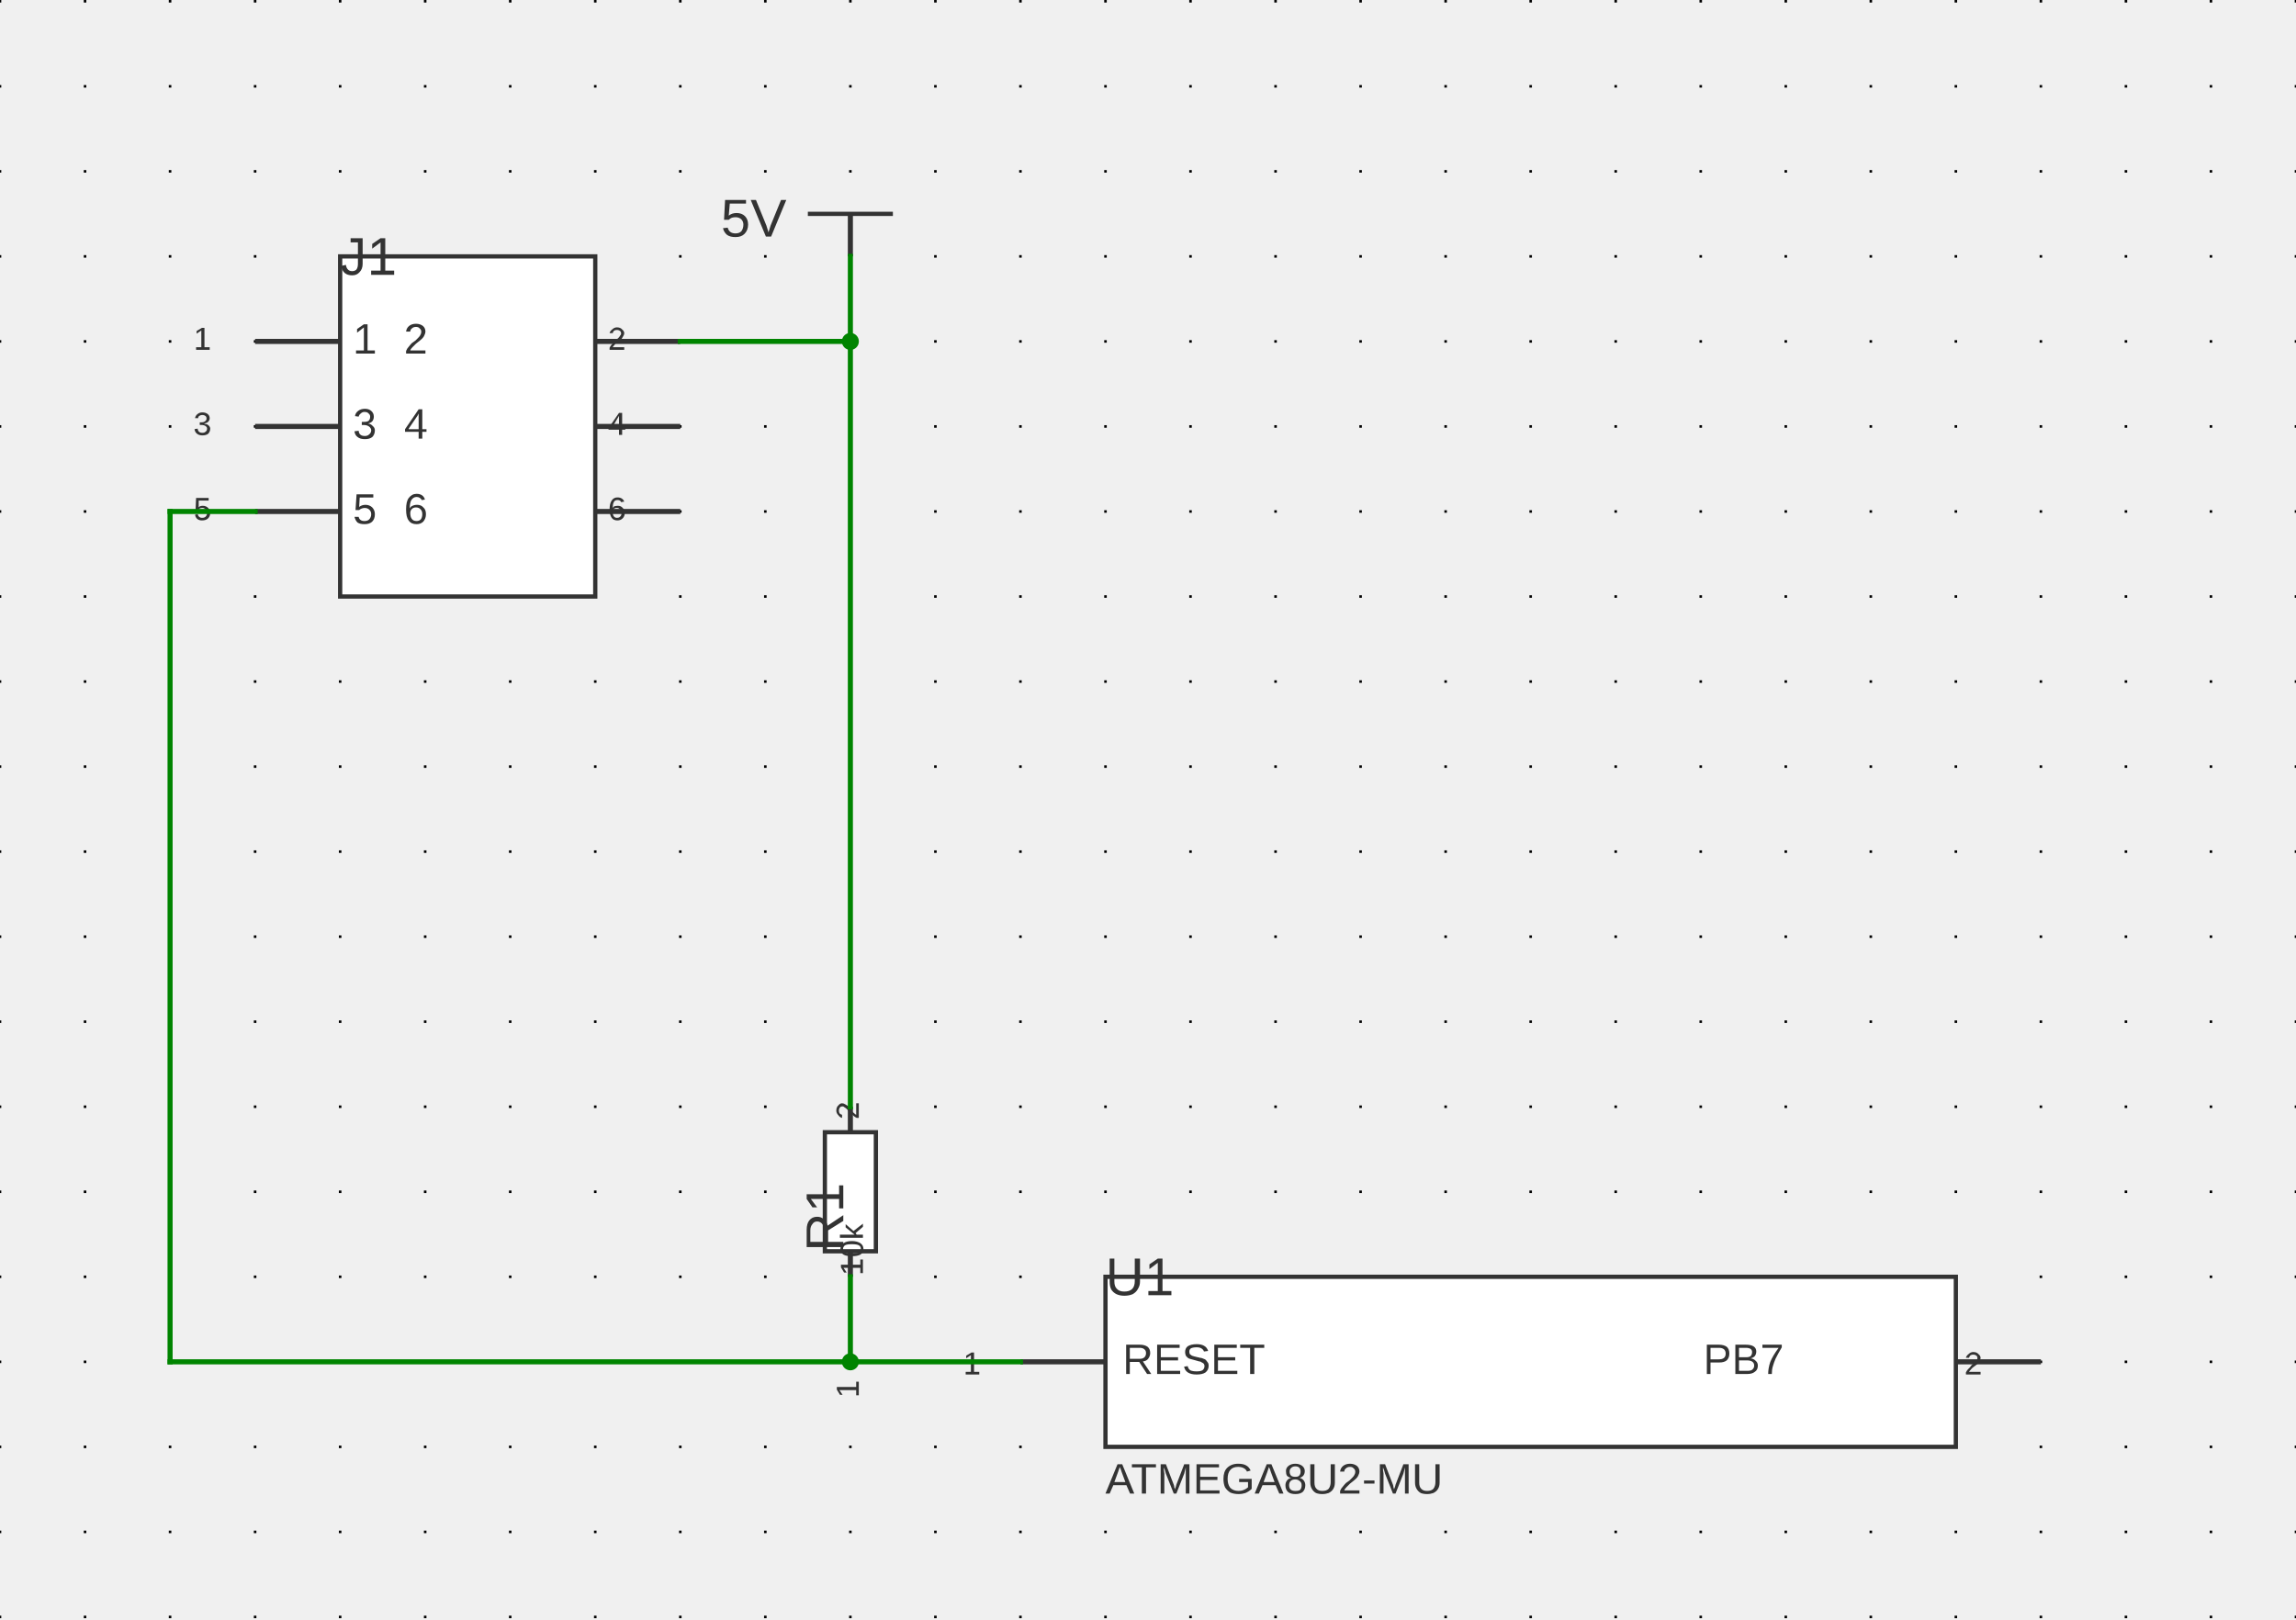
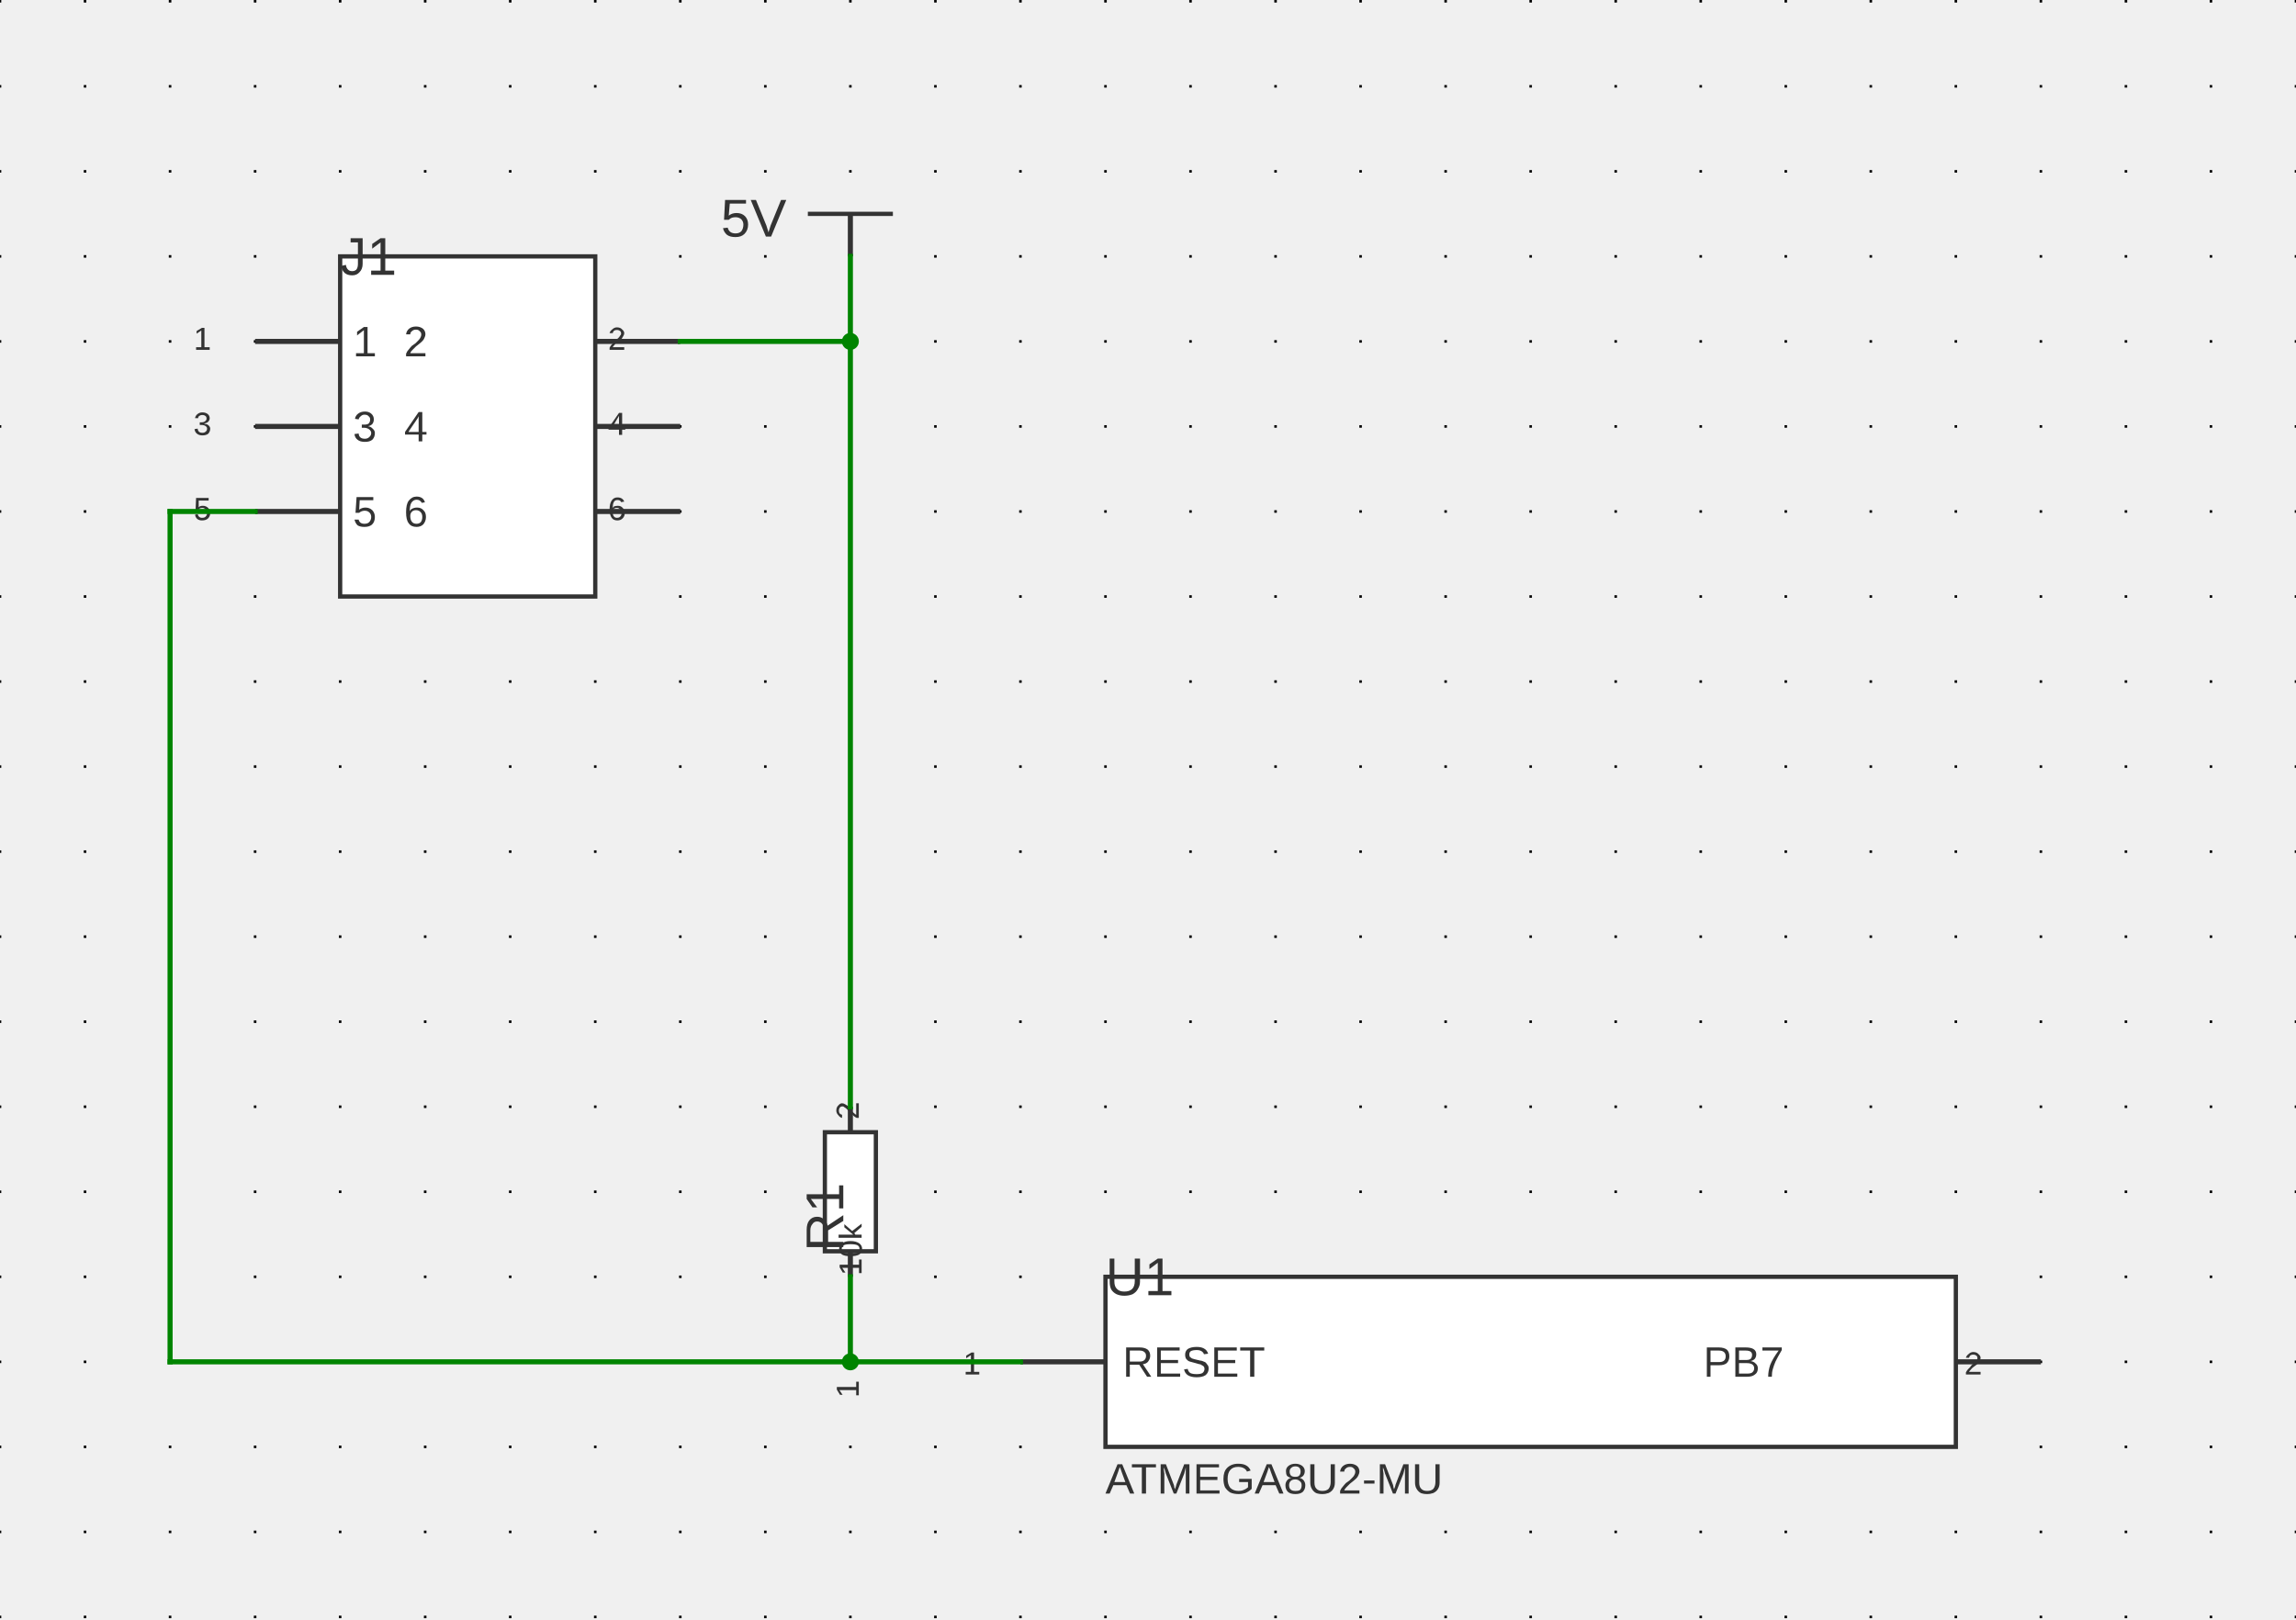
<svg xmlns="http://www.w3.org/2000/svg" xmlns:ns1="http://svgjs.dev/svgjs" version="1.1" width="647.957" height="457.05" viewBox="-2.54 -2.578 68.58 48.374">
  <g id="sheet-0" class="sheet" transform="matrix(1,0,0,1,0,0)">
    <g class="sheet-elements" transform="matrix(1,0,0,1,0,0)">
      <g transform="matrix(1,0,0,1,0,0)" class="grid">
        <path d="M -2.54 -2.578 L -2.54 45.796 M 0 -2.578 L 0 45.796 M 2.54 -2.578 L 2.54 45.796 M 5.08 -2.578 L 5.08 45.796 M 7.62 -2.578 L 7.62 45.796 M 10.16 -2.578 L 10.16 45.796 M 12.7 -2.578 L 12.7 45.796 M 15.24 -2.578 L 15.24 45.796 M 17.78 -2.578 L 17.78 45.796 M 20.32 -2.578 L 20.32 45.796 M 22.86 -2.578 L 22.86 45.796 M 25.4 -2.578 L 25.4 45.796 M 27.94 -2.578 L 27.94 45.796 M 30.48 -2.578 L 30.48 45.796 M 33.02 -2.578 L 33.02 45.796 M 35.56 -2.578 L 35.56 45.796 M 38.1 -2.578 L 38.1 45.796 M 40.64 -2.578 L 40.64 45.796 M 43.18 -2.578 L 43.18 45.796 M 45.72 -2.578 L 45.72 45.796 M 48.26 -2.578 L 48.26 45.796 M 50.8 -2.578 L 50.8 45.796 M 53.34 -2.578 L 53.34 45.796 M 55.88 -2.578 L 55.88 45.796 M 58.42 -2.578 L 58.42 45.796 M 60.96 -2.578 L 60.96 45.796 M 63.5 -2.578 L 63.5 45.796 M 66.04 -2.578 L 66.04 45.796" stroke-dasharray="0.076,2.464" stroke-width="0.076" stroke="#000000" />
      </g>
      <g transform="matrix(1,0,0,1,43.18,38.1)">
        <g>
          <path d="M -12.7 -2.54 L 12.7 -2.54 L 12.7 2.54 L -12.7 2.54 Z" stroke-width="0.127" stroke="#333333" fill="#ffffff" />
          <path d="M -15.24 0 L -12.7 0" stroke-width="0.152" stroke="#333333" />
          <path d="M 15.24 0 L 12.7 0" stroke-width="0.152" stroke="#333333" />
          <g transform="matrix(1,0,0,1,-12.192,0)">
-             <text fill="#333333" font-family="Arial" font-size="1.28" text-anchor="start" dominant-baseline="middle" font-weight="regular" xml:space="preserve" transform="matrix(1,0,0,1,0,0)" ns1:data="{&quot;leading&quot;:&quot;1.3&quot;}">
+             <text fill="#333333" font-family="Arial" font-size="1.28" text-anchor="start" dominant-baseline="central" font-weight="regular" xml:space="preserve" transform="matrix(1,0,0,1,0,0)" ns1:data="{&quot;leading&quot;:&quot;1.3&quot;}">
              <tspan dy="0" x="0" ns1:data="{&quot;newLined&quot;:true}">RESET</tspan>
            </text>
          </g>
          <g transform="matrix(1,0,0,1,-12.954,-0.254)">
            <text fill="#333333" font-family="Arial" font-size="0.96" text-anchor="end" dominant-baseline="text-top" font-weight="regular" xml:space="preserve" transform="matrix(1,0,0,1,0,0)" ns1:data="{&quot;leading&quot;:&quot;1.3&quot;}">
              <tspan dy="0" x="0" ns1:data="{&quot;newLined&quot;:true}">1</tspan>
            </text>
          </g>
          <g transform="matrix(1,0,0,1,12.192,0)">
-             <text fill="#333333" font-family="Arial" font-size="1.28" text-anchor="end" dominant-baseline="middle" font-weight="regular" xml:space="preserve" transform="matrix(1,0,0,1,0,0)" ns1:data="{&quot;leading&quot;:&quot;1.3&quot;}">
+             <text fill="#333333" font-family="Arial" font-size="1.28" text-anchor="end" dominant-baseline="central" font-weight="regular" xml:space="preserve" transform="matrix(1,0,0,1,0,0)" ns1:data="{&quot;leading&quot;:&quot;1.3&quot;}">
              <tspan dy="0" x="0" ns1:data="{&quot;newLined&quot;:true}">PB7</tspan>
            </text>
          </g>
          <g transform="matrix(1,0,0,1,12.954,-0.254)">
            <text fill="#333333" font-family="Arial" font-size="0.96" text-anchor="start" dominant-baseline="text-top" font-weight="regular" xml:space="preserve" transform="matrix(1,0,0,1,0,0)" ns1:data="{&quot;leading&quot;:&quot;1.3&quot;}">
              <tspan dy="0" x="0" ns1:data="{&quot;newLined&quot;:true}">2</tspan>
            </text>
          </g>
          <g transform="matrix(1,0,0,1,-12.7,-3.048)">
            <text fill="#333333" font-family="Arial" font-size="1.6" text-anchor="start" dominant-baseline="text-top" font-weight="regular" xml:space="preserve" transform="matrix(1,0,0,1,0,0)" ns1:data="{&quot;leading&quot;:&quot;1.3&quot;}">
              <tspan dy="0" x="0" ns1:data="{&quot;newLined&quot;:true}">U1</tspan>
            </text>
          </g>
          <g transform="matrix(1,0,0,1,-12.7,3.048)">
            <text fill="#333333" font-family="Arial" font-size="1.28" text-anchor="start" dominant-baseline="hanging" font-weight="regular" xml:space="preserve" transform="matrix(1,0,0,1,0,0)" ns1:data="{&quot;leading&quot;:&quot;1.3&quot;}">
              <tspan dy="0" x="0" ns1:data="{&quot;newLined&quot;:true}">ATMEGA8U2-MU</tspan>
            </text>
          </g>
        </g>
      </g>
      <g transform="matrix(1,0,0,1,11.43,10.16)">
        <g>
          <path d="M -3.81 -5.08 L 3.81 -5.08 L 3.81 5.08 L -3.81 5.08 Z" stroke-width="0.127" stroke="#333333" fill="#ffffff" />
          <path d="M -0.254 -2.54 A 1.016 1.016 0 1 1 -0.254 -2.54  Z" stroke-width="0.127" stroke="#333333" fill="#ffffff" />
          <path d="M -0.254 0 A 1.016 1.016 0 1 1 -0.254 -0  Z" stroke-width="0.127" stroke="#333333" fill="#ffffff" />
          <path d="M -0.254 2.54 A 1.016 1.016 0 1 1 -0.254 2.54  Z" stroke-width="0.127" stroke="#333333" fill="#ffffff" />
          <path d="M 2.286 -2.54 A 1.016 1.016 0 1 1 2.286 -2.54  Z" stroke-width="0.127" stroke="#333333" fill="#ffffff" />
          <path d="M 2.286 0 A 1.016 1.016 0 1 1 2.286 -0  Z" stroke-width="0.127" stroke="#333333" fill="#ffffff" />
          <path d="M 2.286 2.54 A 1.016 1.016 0 1 1 2.286 2.54  Z" stroke-width="0.127" stroke="#333333" fill="#ffffff" />
          <path d="M -6.35 -2.54 L -3.81 -2.54" stroke-width="0.152" stroke="#333333" />
          <path d="M -6.35 0 L -3.81 0" stroke-width="0.152" stroke="#333333" />
          <path d="M -6.35 2.54 L -3.81 2.54" stroke-width="0.152" stroke="#333333" />
          <path d="M 6.35 -2.54 L 3.81 -2.54" stroke-width="0.152" stroke="#333333" />
          <path d="M 6.35 0 L 3.81 0" stroke-width="0.152" stroke="#333333" />
          <path d="M 6.35 2.54 L 3.81 2.54" stroke-width="0.152" stroke="#333333" />
          <g transform="matrix(1,0,0,1,-3.429,-2.54)">
-             <text fill="#333333" font-family="Arial" font-size="1.28" text-anchor="start" dominant-baseline="middle" font-weight="regular" xml:space="preserve" transform="matrix(1,0,0,1,0,0)" ns1:data="{&quot;leading&quot;:&quot;1.3&quot;}">
+             <text fill="#333333" font-family="Arial" font-size="1.28" text-anchor="start" dominant-baseline="central" font-weight="regular" xml:space="preserve" transform="matrix(1,0,0,1,0,0)" ns1:data="{&quot;leading&quot;:&quot;1.3&quot;}">
              <tspan dy="0" x="0" ns1:data="{&quot;newLined&quot;:true}">1</tspan>
            </text>
          </g>
          <g transform="matrix(1,0,0,1,-4.191,-2.921)">
            <text fill="#333333" font-family="Arial" font-size="0.96" text-anchor="end" dominant-baseline="text-top" font-weight="regular" xml:space="preserve" transform="matrix(1,0,0,1,0,0)" ns1:data="{&quot;leading&quot;:&quot;1.3&quot;}">
              <tspan dy="0" x="0" ns1:data="{&quot;newLined&quot;:true}">1</tspan>
            </text>
          </g>
          <g transform="matrix(1,0,0,1,-3.429,0)">
-             <text fill="#333333" font-family="Arial" font-size="1.28" text-anchor="start" dominant-baseline="middle" font-weight="regular" xml:space="preserve" transform="matrix(1,0,0,1,0,0)" ns1:data="{&quot;leading&quot;:&quot;1.3&quot;}">
+             <text fill="#333333" font-family="Arial" font-size="1.28" text-anchor="start" dominant-baseline="central" font-weight="regular" xml:space="preserve" transform="matrix(1,0,0,1,0,0)" ns1:data="{&quot;leading&quot;:&quot;1.3&quot;}">
              <tspan dy="0" x="0" ns1:data="{&quot;newLined&quot;:true}">3</tspan>
            </text>
          </g>
          <g transform="matrix(1,0,0,1,-4.191,-0.381)">
            <text fill="#333333" font-family="Arial" font-size="0.96" text-anchor="end" dominant-baseline="text-top" font-weight="regular" xml:space="preserve" transform="matrix(1,0,0,1,0,0)" ns1:data="{&quot;leading&quot;:&quot;1.3&quot;}">
              <tspan dy="0" x="0" ns1:data="{&quot;newLined&quot;:true}">3</tspan>
            </text>
          </g>
          <g transform="matrix(1,0,0,1,-3.429,2.54)">
-             <text fill="#333333" font-family="Arial" font-size="1.28" text-anchor="start" dominant-baseline="middle" font-weight="regular" xml:space="preserve" transform="matrix(1,0,0,1,0,0)" ns1:data="{&quot;leading&quot;:&quot;1.3&quot;}">
+             <text fill="#333333" font-family="Arial" font-size="1.28" text-anchor="start" dominant-baseline="central" font-weight="regular" xml:space="preserve" transform="matrix(1,0,0,1,0,0)" ns1:data="{&quot;leading&quot;:&quot;1.3&quot;}">
              <tspan dy="0" x="0" ns1:data="{&quot;newLined&quot;:true}">5</tspan>
            </text>
          </g>
          <g transform="matrix(1,0,0,1,-4.191,2.159)">
            <text fill="#333333" font-family="Arial" font-size="0.96" text-anchor="end" dominant-baseline="text-top" font-weight="regular" xml:space="preserve" transform="matrix(1,0,0,1,0,0)" ns1:data="{&quot;leading&quot;:&quot;1.3&quot;}">
              <tspan dy="0" x="0" ns1:data="{&quot;newLined&quot;:true}">5</tspan>
            </text>
          </g>
          <g transform="matrix(1,0,0,1,3.429,-2.54)">
-             <text fill="#333333" font-family="Arial" font-size="1.28" text-anchor="end" dominant-baseline="middle" font-weight="regular" xml:space="preserve" transform="matrix(1,0,0,1,0,0)" ns1:data="{&quot;leading&quot;:&quot;1.3&quot;}">
+             <text fill="#333333" font-family="Arial" font-size="1.28" text-anchor="end" dominant-baseline="central" font-weight="regular" xml:space="preserve" transform="matrix(1,0,0,1,0,0)" ns1:data="{&quot;leading&quot;:&quot;1.3&quot;}">
              <tspan dy="0" x="0" ns1:data="{&quot;newLined&quot;:true}">2</tspan>
            </text>
          </g>
          <g transform="matrix(1,0,0,1,4.191,-2.921)">
            <text fill="#333333" font-family="Arial" font-size="0.96" text-anchor="start" dominant-baseline="text-top" font-weight="regular" xml:space="preserve" transform="matrix(1,0,0,1,0,0)" ns1:data="{&quot;leading&quot;:&quot;1.3&quot;}">
              <tspan dy="0" x="0" ns1:data="{&quot;newLined&quot;:true}">2</tspan>
            </text>
          </g>
          <g transform="matrix(1,0,0,1,3.429,0)">
-             <text fill="#333333" font-family="Arial" font-size="1.28" text-anchor="end" dominant-baseline="middle" font-weight="regular" xml:space="preserve" transform="matrix(1,0,0,1,0,0)" ns1:data="{&quot;leading&quot;:&quot;1.3&quot;}">
+             <text fill="#333333" font-family="Arial" font-size="1.28" text-anchor="end" dominant-baseline="central" font-weight="regular" xml:space="preserve" transform="matrix(1,0,0,1,0,0)" ns1:data="{&quot;leading&quot;:&quot;1.3&quot;}">
              <tspan dy="0" x="0" ns1:data="{&quot;newLined&quot;:true}">4</tspan>
            </text>
          </g>
          <g transform="matrix(1,0,0,1,4.191,-0.381)">
            <text fill="#333333" font-family="Arial" font-size="0.96" text-anchor="start" dominant-baseline="text-top" font-weight="regular" xml:space="preserve" transform="matrix(1,0,0,1,0,0)" ns1:data="{&quot;leading&quot;:&quot;1.3&quot;}">
              <tspan dy="0" x="0" ns1:data="{&quot;newLined&quot;:true}">4</tspan>
            </text>
          </g>
          <g transform="matrix(1,0,0,1,3.429,2.54)">
-             <text fill="#333333" font-family="Arial" font-size="1.28" text-anchor="end" dominant-baseline="middle" font-weight="regular" xml:space="preserve" transform="matrix(1,0,0,1,0,0)" ns1:data="{&quot;leading&quot;:&quot;1.3&quot;}">
+             <text fill="#333333" font-family="Arial" font-size="1.28" text-anchor="end" dominant-baseline="central" font-weight="regular" xml:space="preserve" transform="matrix(1,0,0,1,0,0)" ns1:data="{&quot;leading&quot;:&quot;1.3&quot;}">
              <tspan dy="0" x="0" ns1:data="{&quot;newLined&quot;:true}">6</tspan>
            </text>
          </g>
          <g transform="matrix(1,0,0,1,4.191,2.159)">
            <text fill="#333333" font-family="Arial" font-size="0.96" text-anchor="start" dominant-baseline="text-top" font-weight="regular" xml:space="preserve" transform="matrix(1,0,0,1,0,0)" ns1:data="{&quot;leading&quot;:&quot;1.3&quot;}">
              <tspan dy="0" x="0" ns1:data="{&quot;newLined&quot;:true}">6</tspan>
            </text>
          </g>
          <g transform="matrix(1,0,0,1,-3.81,-5.588)">
            <text fill="#333333" font-family="Arial" font-size="1.6" text-anchor="start" dominant-baseline="text-top" font-weight="regular" xml:space="preserve" transform="matrix(1,0,0,1,0,0)" ns1:data="{&quot;leading&quot;:&quot;1.3&quot;}">
              <tspan dy="0" x="0" ns1:data="{&quot;newLined&quot;:true}">J1</tspan>
            </text>
          </g>
        </g>
      </g>
      <g transform="matrix(1,0,0,1,22.86,30.48)">
        <g>
          <path d="M 0 0 L 0 0" stroke-width="0.152" stroke="#333333" />
        </g>
      </g>
      <g transform="matrix(1,0,0,1,22.86,33.02)">
        <g>
          <path d="M -0.762 1.778 L -0.762 -1.778 L 0.762 -1.778 L 0.762 1.778 Z" stroke-width="0.127" stroke="#333333" fill="#ffffff" />
          <path d="M 0 2.54 L 0 1.778" stroke-width="0.152" stroke="#333333" />
          <path d="M 0 -2.54 L 0 -1.778" stroke-width="0.152" stroke="#333333" />
          <g transform="matrix(0,-1,1,0,-0.381,2.159)">
            <text fill="#333333" font-family="Arial" font-size="0.96" text-anchor="end" dominant-baseline="text-top" font-weight="regular" xml:space="preserve" transform="matrix(1,0,0,1,0,0)" ns1:data="{&quot;leading&quot;:&quot;1.3&quot;}">
              <tspan dy="0" x="0" ns1:data="{&quot;newLined&quot;:true}">1</tspan>
            </text>
          </g>
          <g transform="matrix(0,-1,1,0,-0.381,-2.159)">
            <text fill="#333333" font-family="Arial" font-size="0.96" text-anchor="start" dominant-baseline="text-top" font-weight="regular" xml:space="preserve" transform="matrix(1,0,0,1,0,0)" ns1:data="{&quot;leading&quot;:&quot;1.3&quot;}">
              <tspan dy="0" x="0" ns1:data="{&quot;newLined&quot;:true}">2</tspan>
            </text>
          </g>
          <g transform="matrix(0,-1,1,0,-1.27,1.778)">
            <text fill="#333333" font-family="Arial" font-size="1.6" text-anchor="start" dominant-baseline="text-top" font-weight="regular" xml:space="preserve" transform="matrix(1,0,0,1,0,0)" ns1:data="{&quot;leading&quot;:&quot;1.3&quot;}">
              <tspan dy="0" x="0" ns1:data="{&quot;newLined&quot;:true}">R1</tspan>
            </text>
          </g>
-           <g transform="matrix(0,-1,1,0,0.1016,0)">
-             <text fill="#333333" font-family="Arial" font-size="0.96" text-anchor="middle" dominant-baseline="middle" font-weight="regular" xml:space="preserve" transform="matrix(1,0,0,1,0,0)" ns1:data="{&quot;leading&quot;:&quot;1.3&quot;}">
+           <g transform="matrix(0,-1,1,0,0,0)">
+             <text fill="#333333" font-family="Arial" font-size="0.96" text-anchor="middle" dominant-baseline="central" font-weight="regular" xml:space="preserve" transform="matrix(1,0,0,1,0,0)" ns1:data="{&quot;leading&quot;:&quot;1.3&quot;}">
              <tspan dy="0" x="0" ns1:data="{&quot;newLined&quot;:true}">10k</tspan>
            </text>
          </g>
        </g>
      </g>
      <g transform="matrix(1,0,0,1,22.86,3.81)">
        <g>
          <path d="M -1.27 0 L 1.27 0" stroke-width="0.127" stroke="#333333" fill="none" />
          <path d="M 0 1.27 L 0 0" stroke-width="0.152" stroke="#333333" />
          <g transform="matrix(1,0,0,1,0,-0.381)">
            <text fill="#333333" font-family="Arial" font-size="1.6" text-anchor="middle" dominant-baseline="text-top" font-weight="regular" xml:space="preserve" transform="matrix(1,0,0,1,0,0)" ns1:data="{&quot;leading&quot;:&quot;1.3&quot;}">
              <tspan dy="0" x="0" ns1:data="{&quot;newLined&quot;:true}">5V</tspan>
            </text>
          </g>
        </g>
      </g>
      <g>
        <line x1="27.94" y1="38.1" x2="22.86" y2="38.1" stroke-linecap="square" stroke-width="0.152" stroke="#008400" fill="none" />
        <line x1="22.86" y1="38.1" x2="2.54" y2="38.1" stroke-linecap="square" stroke-width="0.152" stroke="#008400" fill="none" />
        <line x1="2.54" y1="38.1" x2="2.54" y2="12.7" stroke-linecap="square" stroke-width="0.152" stroke="#008400" fill="none" />
        <line x1="2.54" y1="12.7" x2="5.08" y2="12.7" stroke-linecap="square" stroke-width="0.152" stroke="#008400" fill="none" />
        <line x1="22.86" y1="38.1" x2="22.86" y2="35.56" stroke-linecap="square" stroke-width="0.152" stroke="#008400" fill="none" />
        <circle r="0.254" cx="0.254" cy="0.254" transform="matrix(1,0,0,1,22.606,37.846)" fill="#008400" stroke="none" />
        <line x1="22.86" y1="7.62" x2="17.78" y2="7.62" stroke-linecap="square" stroke-width="0.152" stroke="#008400" fill="none" />
        <line x1="22.86" y1="5.08" x2="22.86" y2="7.62" stroke-linecap="square" stroke-width="0.152" stroke="#008400" fill="none" />
        <line x1="22.86" y1="7.62" x2="22.86" y2="30.48" stroke-linecap="square" stroke-width="0.152" stroke="#008400" fill="none" />
        <circle r="0.254" cx="0.254" cy="0.254" transform="matrix(1,0,0,1,22.606,7.366)" fill="#008400" stroke="none" />
      </g>
      <g />
    </g>
  </g>
</svg>
